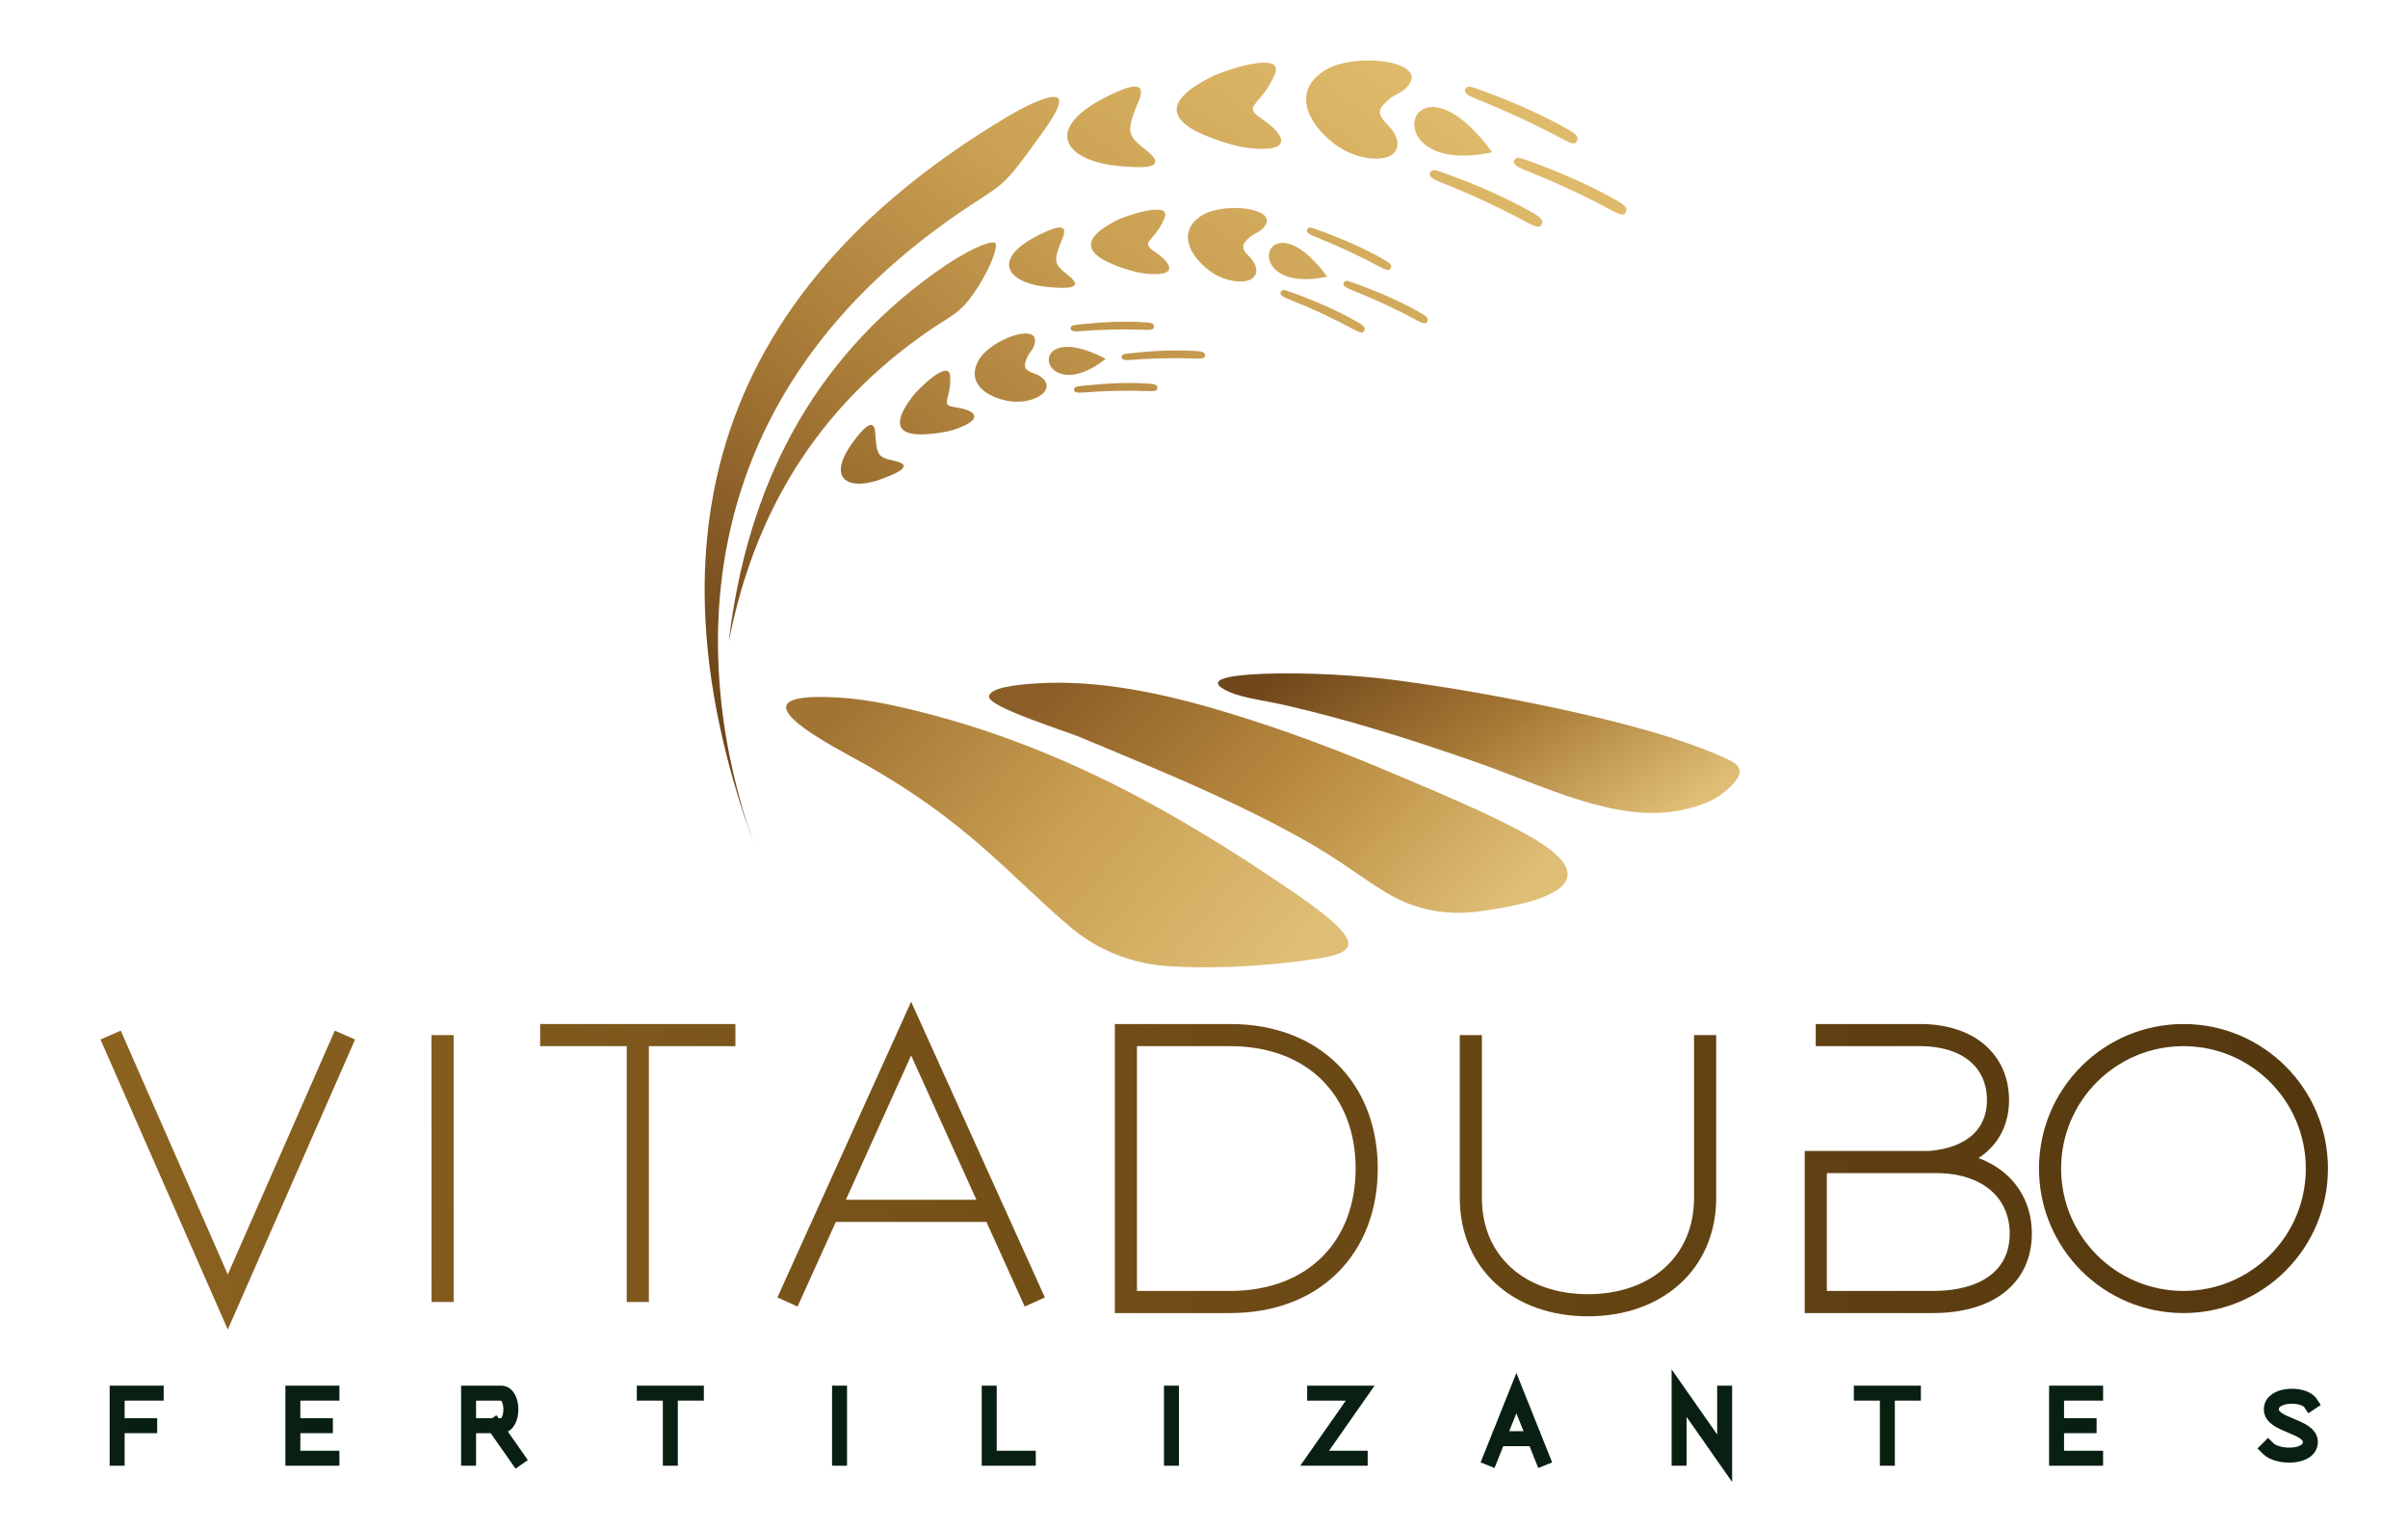
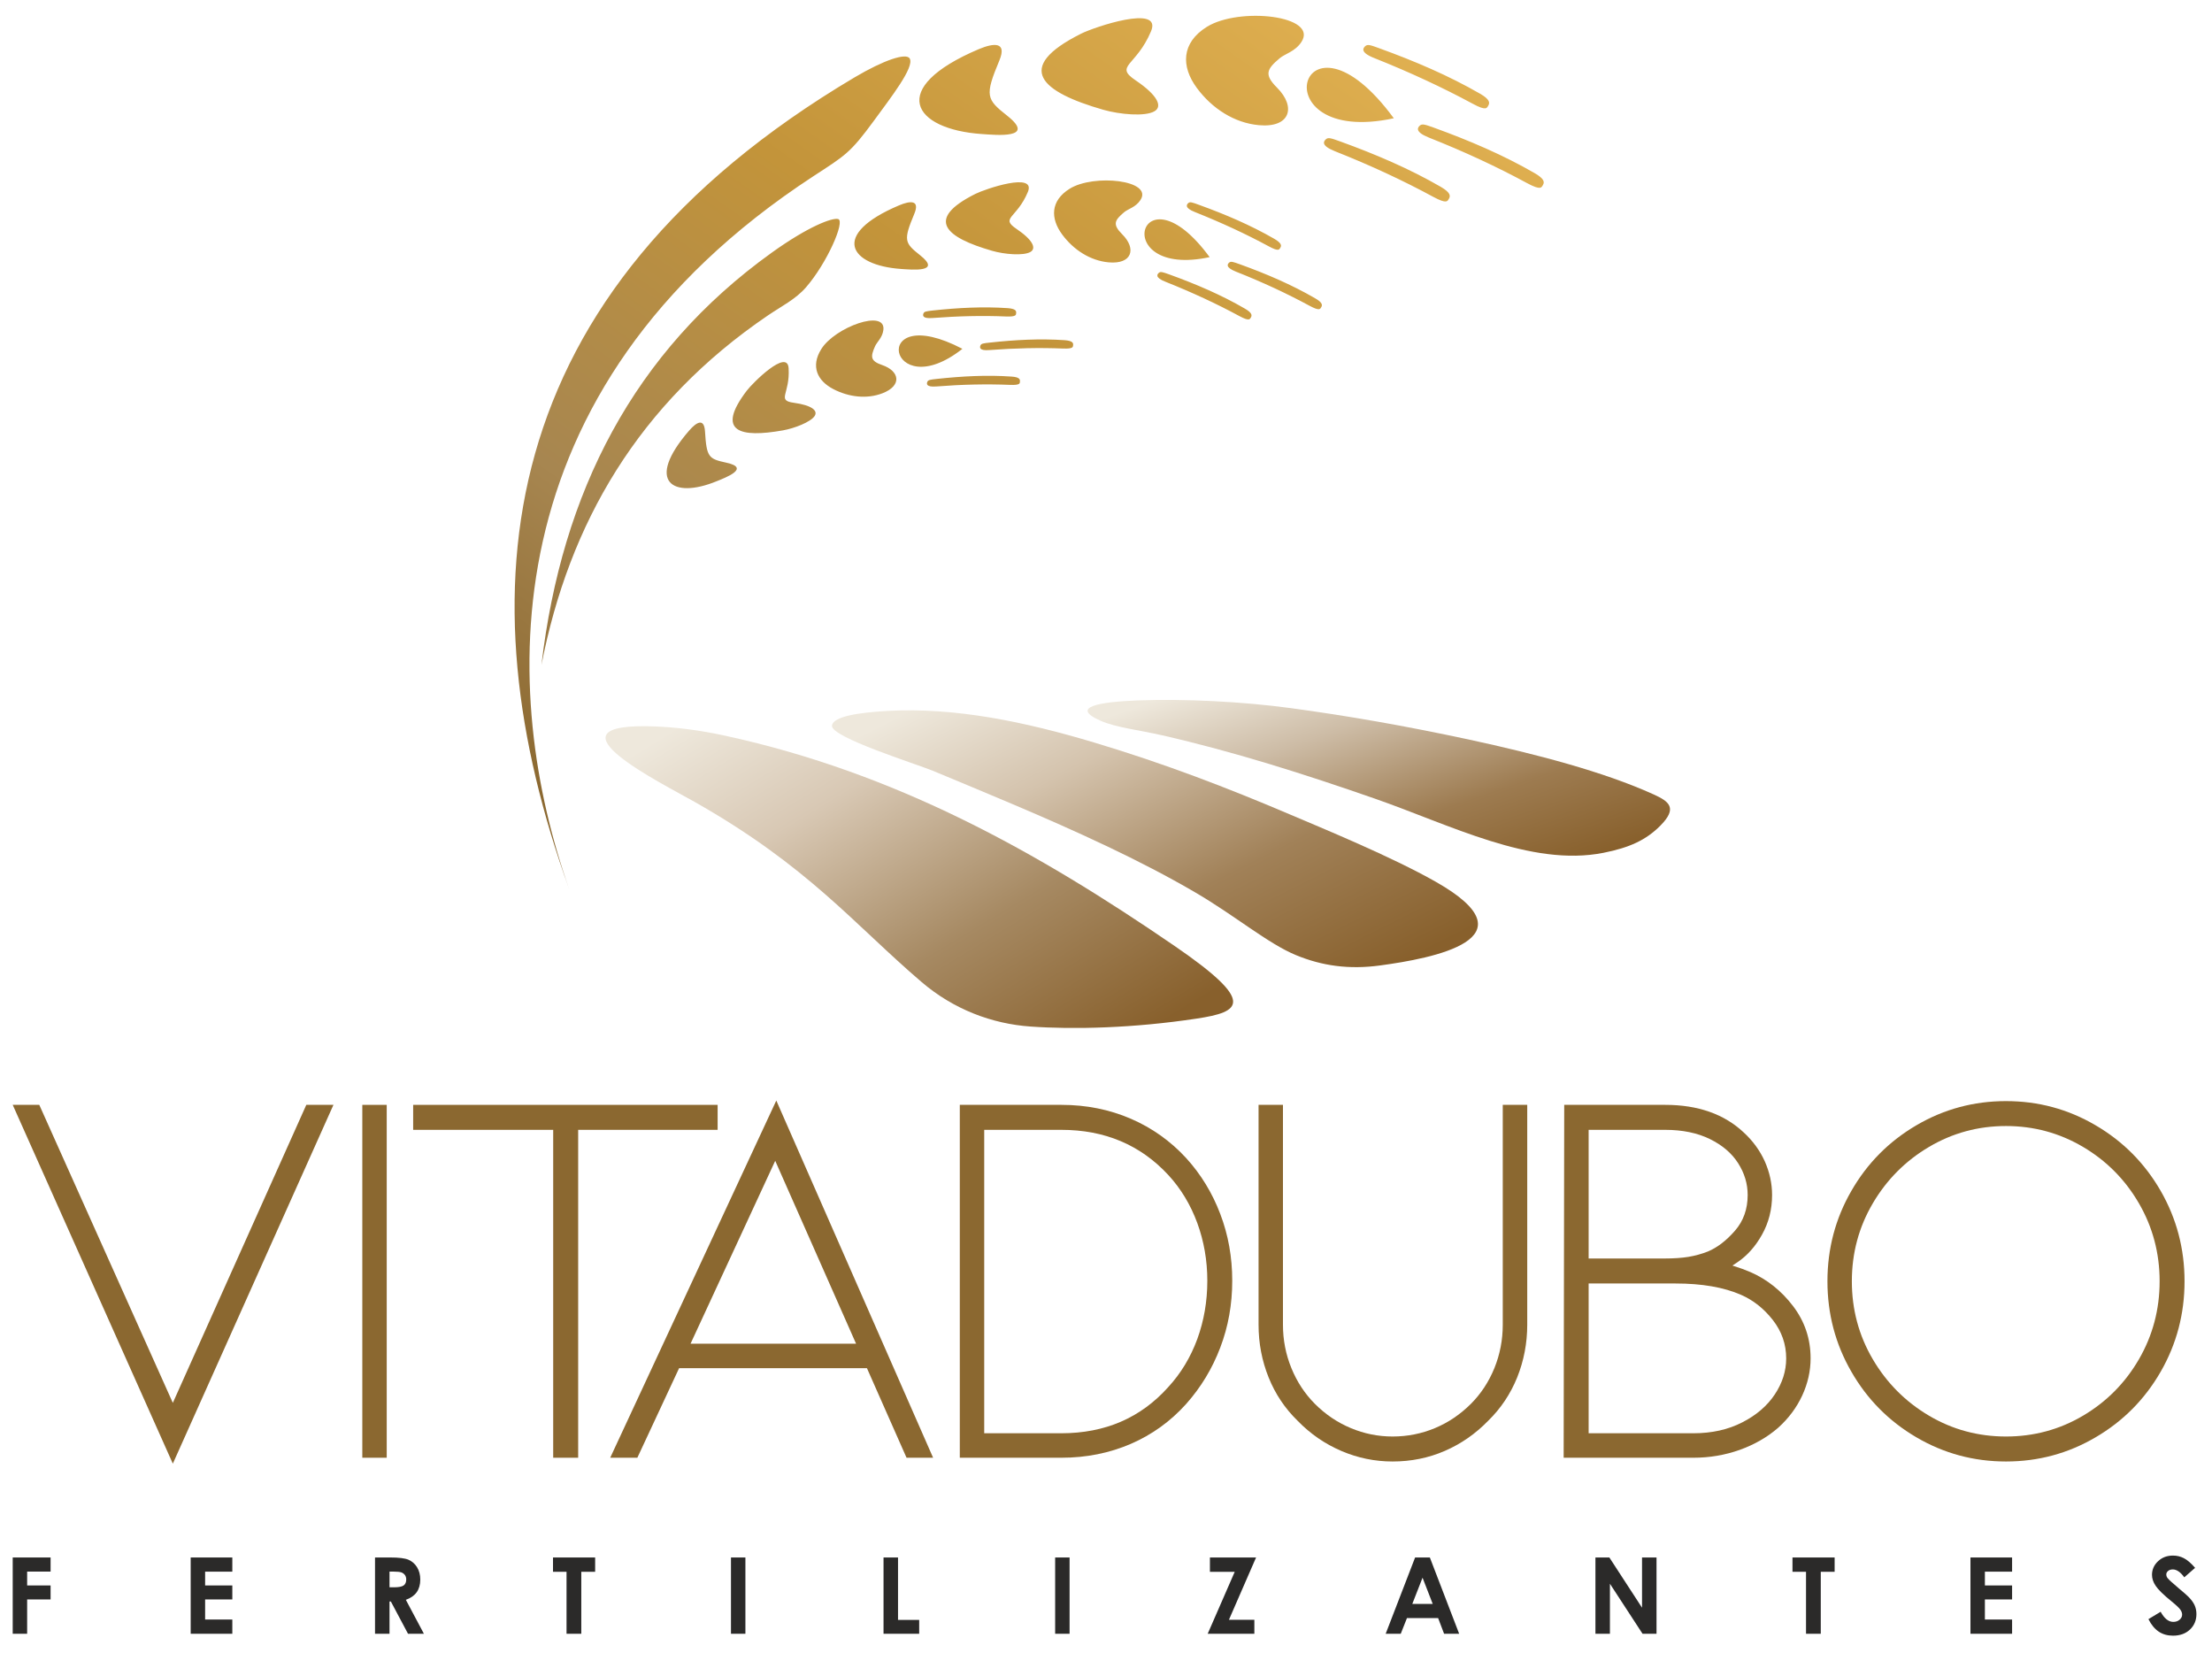
- <svg xmlns="http://www.w3.org/2000/svg" viewBox="110 215 370 235" width="100%" height="100%">
+ <svg xmlns="http://www.w3.org/2000/svg" viewBox="-2 -2 348 260" width="100%" height="100%">
  <defs>
-     <linearGradient id="wheatGradDark" x1="85%" y1="10%" x2="15%" y2="90%">
-       <stop offset="0%" stop-color="#dfba6b" />
-       <stop offset="35%" stop-color="#caa053" />
-       <stop offset="70%" stop-color="#a27433" />
-       <stop offset="100%" stop-color="#70471b" />
+     <linearGradient id="wheatGradDark" x1="85%" y1="5%" x2="10%" y2="95%">
+       <stop offset="0%" stop-color="#dfaf50" />
+       <stop offset="40%" stop-color="#c3943a" />
+       <stop offset="75%" stop-color="#a78650" />
+       <stop offset="100%" stop-color="#8b6830" />
    </linearGradient>
-     <linearGradient id="furrowGrad1Dark" x1="0%" y1="30%" x2="100%" y2="70%">
-       <stop offset="0%" stop-color="#a27433" />
-       <stop offset="50%" stop-color="#caa053" />
-       <stop offset="100%" stop-color="#dfbe75" />
+     <linearGradient id="furrowGrad1Dark" x1="0%" y1="15%" x2="95%" y2="90%">
+       <stop offset="0%" stop-color="#eee8dc" />
+       <stop offset="28%" stop-color="#d8c8b4" />
+       <stop offset="65%" stop-color="#a68962" />
+       <stop offset="100%" stop-color="#88602c" />
    </linearGradient>
-     <linearGradient id="furrowGrad2Dark" x1="0%" y1="30%" x2="100%" y2="70%">
-       <stop offset="0%" stop-color="#8c5e27" />
-       <stop offset="50%" stop-color="#b88a3f" />
-       <stop offset="100%" stop-color="#dfbe75" />
+     <linearGradient id="furrowGrad2Dark" x1="0%" y1="15%" x2="95%" y2="90%">
+       <stop offset="0%" stop-color="#eee8dc" />
+       <stop offset="28%" stop-color="#d4c3ad" />
+       <stop offset="65%" stop-color="#a18158" />
+       <stop offset="100%" stop-color="#88602c" />
    </linearGradient>
-     <linearGradient id="furrowGrad3Dark" x1="0%" y1="30%" x2="100%" y2="70%">
-       <stop offset="0%" stop-color="#70471b" />
-       <stop offset="50%" stop-color="#a87a36" />
-       <stop offset="100%" stop-color="#dfbe75" />
-     </linearGradient>
-     <linearGradient id="darkGoldTextGrad" gradientUnits="userSpaceOnUse" x1="127" y1="394" x2="466" y2="394">
-       <stop offset="0%" stop-color="#8b6220" />
-       <stop offset="50%" stop-color="#6e4b16" />
-       <stop offset="100%" stop-color="#53370e" />
+     <linearGradient id="furrowGrad3Dark" x1="0%" y1="15%" x2="95%" y2="90%">
+       <stop offset="0%" stop-color="#eee8dc" />
+       <stop offset="30%" stop-color="#cdbca6" />
+       <stop offset="68%" stop-color="#9d7b50" />
+       <stop offset="100%" stop-color="#88602c" />
    </linearGradient>
  </defs>
-   <path d="M 243.03 332.46 C 258.74 341.35, 265.00 349.33, 274.30 357.27 C 278.71 361.04, 283.99 363.02, 289.29 363.39 C 295.18 363.81, 303.41 363.62, 312.14 362.30 C 318.30 361.37, 320.38 360.03, 309.16 352.33 C 290.17 339.31, 270.87 328.52, 247.33 323.38 C 243.83 322.62, 240.28 322.12, 236.56 322.06 C 222.31 321.84, 238.38 329.83, 243.03 332.46" fill="url(#furrowGrad1Dark)" />
-   <path d="M 275.84 328.19 C 279.46 329.70, 283.17 331.23, 286.88 332.81 C 295.64 336.53, 304.38 340.50, 311.94 344.92 C 317.40 348.10, 321.96 351.97, 325.82 353.56 C 329.40 355.04, 333.13 355.57, 337.42 354.98 C 344.54 354.02, 358.93 351.33, 345.05 343.46 C 339.02 340.03, 329.36 336.06, 324.99 334.20 C 316.35 330.52, 307.63 327.17, 298.04 324.30 C 288.60 321.47, 278.95 319.44, 269.66 319.95 C 265.68 320.17, 262.05 320.71, 261.96 322.00 C 261.84 323.59, 273.56 327.25, 275.84 328.19" fill="url(#furrowGrad2Dark)" />
-   <path d="M 325.05 319.56 C 333.03 320.64, 340.84 322.01, 349.57 323.88 C 358.91 325.90, 368.17 328.32, 375.04 331.44 C 377.21 332.42, 378.39 333.32, 375.95 335.77 C 374.00 337.72, 371.74 338.77, 368.15 339.48 C 358.17 341.46, 347.01 335.61, 336.61 332.00 C 327.01 328.66, 317.36 325.58, 307.37 323.30 C 304.38 322.62, 301.05 322.23, 298.98 321.33 C 294.58 319.41, 298.83 318.71, 304.00 318.51 C 310.55 318.26, 318.54 318.68, 325.05 319.56" fill="url(#furrowGrad3Dark)" />
-   <path d="M 259.39 246.37 C 214.27 275.86, 216.44 318.03, 225.79 344.48 C 211.09 303.79, 214.88 262.52, 265.07 232.76 C 269.11 230.37, 272.19 229.34, 272.66 230.17 C 273.34 231.35, 270.04 235.56, 267.78 238.66 C 264.44 243.23, 263.77 243.51, 259.39 246.37 Z M 276.32 275.30 C 279.86 275.02, 283.24 274.95, 286.45 275.08 C 287.91 275.14, 287.81 274.85, 287.83 274.60 C 287.86 274.30, 287.73 274.01, 286.67 273.94 C 283.29 273.70, 279.85 273.89, 276.39 274.26 C 275.46 274.36, 275.19 274.40, 275.08 274.67 C 274.99 274.91, 274.87 275.41, 276.32 275.30 Z M 283.63 270.29 C 287.17 270.02, 290.55 269.95, 293.76 270.08 C 295.22 270.14, 295.12 269.84, 295.15 269.59 C 295.18 269.29, 295.04 269.01, 293.98 268.93 C 290.60 268.70, 287.17 268.88, 283.71 269.26 C 282.77 269.36, 282.50 269.39, 282.39 269.67 C 282.30 269.90, 282.18 270.41, 283.63 270.29 Z M 275.79 265.88 C 279.33 265.61, 282.71 265.53, 285.93 265.67 C 287.38 265.72, 287.28 265.43, 287.31 265.18 C 287.34 264.88, 287.20 264.60, 286.14 264.52 C 282.76 264.29, 279.33 264.47, 275.87 264.84 C 274.93 264.95, 274.66 264.98, 274.55 265.25 C 274.46 265.49, 274.34 265.99, 275.79 265.88 Z M 279.91 270.12 C 266.87 263.31, 269.67 278.19, 279.91 270.12 Z M 260.49 270.15 C 258.99 272.54, 259.95 274.53, 262.16 275.67 C 264.29 276.77, 266.76 277.06, 268.90 276.24 C 271.63 275.19, 271.29 273.18, 268.86 272.35 C 267.21 271.79, 267.26 271.19, 267.88 269.78 C 268.14 269.18, 268.90 268.59, 269.03 267.54 C 269.42 264.58, 262.37 267.13, 260.49 270.15 Z M 250.23 275.88 C 245.90 281.57, 249.34 282.39, 255.22 281.34 C 256.79 281.06, 259.00 280.21, 259.57 279.37 C 260.06 278.62, 259.17 277.89, 256.74 277.55 C 254.27 277.21, 256.21 276.37, 255.99 272.79 C 255.82 270.04, 251.05 274.80, 250.23 275.88 Z M 242.30 281.37 C 236.17 288.44, 240.05 290.81, 246.04 288.36 C 247.30 287.85, 250.81 286.53, 247.42 285.79 C 244.98 285.26, 244.70 285.06, 244.48 281.48 C 244.36 279.59, 243.31 280.21, 242.30 281.37 Z M 307.86 260.89 C 311.50 262.34, 314.89 263.91, 318.01 265.60 C 319.43 266.37, 319.47 266.03, 319.62 265.80 C 319.79 265.51, 319.79 265.16, 318.78 264.58 C 315.55 262.70, 312.05 261.21, 308.44 259.90 C 307.46 259.55, 307.18 259.45, 306.94 259.67 C 306.73 259.86, 306.36 260.30, 307.86 260.89 Z M 317.54 259.49 C 321.19 260.93, 324.58 262.51, 327.70 264.20 C 329.11 264.96, 329.16 264.62, 329.30 264.39 C 329.48 264.10, 329.48 263.75, 328.47 263.17 C 325.23 261.29, 321.74 259.80, 318.12 258.49 C 317.14 258.14, 316.86 258.04, 316.62 258.26 C 316.41 258.45, 316.05 258.89, 317.54 259.49 Z M 311.92 251.30 C 315.56 252.75, 318.95 254.32, 322.07 256.01 C 323.48 256.78, 323.53 256.44, 323.67 256.20 C 323.85 255.92, 323.85 255.57, 322.84 254.98 C 319.60 253.11, 316.11 251.62, 312.49 250.31 C 311.52 249.95, 311.23 249.85, 310.99 250.07 C 310.79 250.26, 310.42 250.71, 311.92 251.30 Z M 313.94 257.50 C 304.31 244.41, 299.86 260.53, 313.94 257.50 Z M 294.67 248.09 C 292.02 249.74, 292.01 252.17, 293.64 254.38 C 295.21 256.51, 297.52 257.99, 300.04 258.22 C 303.26 258.51, 303.91 256.35, 301.90 254.35 C 300.53 252.98, 300.87 252.42, 302.17 251.32 C 302.73 250.85, 303.76 250.64, 304.41 249.65 C 306.23 246.91, 298.00 246.01, 294.67 248.09 Z M 281.71 248.79 C 274.65 252.32, 277.66 254.81, 284.00 256.63 C 285.69 257.12, 288.30 257.34, 289.27 256.79 C 290.13 256.29, 289.60 255.13, 287.35 253.61 C 285.07 252.07, 287.40 252.18, 288.92 248.53 C 290.09 245.72, 283.05 248.12, 281.71 248.79 Z M 271.18 250.38 C 261.67 254.41, 264.36 258.64, 271.49 259.13 C 272.99 259.23, 277.11 259.63, 274.10 257.25 C 271.94 255.54, 271.76 255.20, 273.29 251.54 C 274.09 249.61, 272.74 249.72, 271.18 250.38 Z M 331.17 242.92 C 336.04 244.85, 340.56 246.95, 344.73 249.21 C 346.62 250.23, 346.68 249.78, 346.87 249.47 C 347.11 249.08, 347.11 248.62, 345.76 247.83 C 341.44 245.33, 336.77 243.34, 331.94 241.59 C 330.63 241.12, 330.26 240.99, 329.94 241.28 C 329.66 241.54, 329.17 242.12, 331.17 242.92 Z M 344.10 241.04 C 348.97 242.97, 353.49 245.07, 357.66 247.33 C 359.55 248.35, 359.62 247.90, 359.81 247.58 C 360.04 247.20, 360.05 246.74, 358.69 245.95 C 354.37 243.45, 349.70 241.46, 344.88 239.71 C 343.57 239.24, 343.19 239.11, 342.87 239.40 C 342.59 239.65, 342.11 240.24, 344.10 241.04 Z M 336.59 230.10 C 341.46 232.04, 345.98 234.14, 350.15 236.39 C 352.04 237.42, 352.10 236.96, 352.29 236.65 C 352.52 236.27, 352.53 235.80, 351.18 235.02 C 346.85 232.52, 342.18 230.53, 337.36 228.78 C 336.05 228.30, 335.68 228.17, 335.35 228.47 C 335.08 228.72, 334.59 229.31, 336.59 230.10 Z M 339.29 238.39 C 326.43 220.90, 320.48 242.43, 339.29 238.39 Z M 313.55 225.81 C 310.02 228.02, 310.00 231.27, 312.18 234.22 C 314.28 237.06, 317.36 239.04, 320.73 239.34 C 325.02 239.73, 325.89 236.85, 323.21 234.17 C 321.38 232.35, 321.84 231.60, 323.58 230.13 C 324.31 229.51, 325.69 229.22, 326.56 227.91 C 328.99 224.24, 318.00 223.04, 313.55 225.81 Z M 296.24 226.75 C 286.82 231.47, 290.83 234.79, 299.30 237.22 C 301.57 237.87, 305.05 238.18, 306.34 237.43 C 307.49 236.77, 306.78 235.22, 303.78 233.19 C 300.73 231.14, 303.84 231.28, 305.88 226.40 C 307.44 222.65, 298.03 225.85, 296.24 226.75 Z M 282.18 228.87 C 269.48 234.25, 273.07 239.91, 282.59 240.56 C 284.60 240.70, 290.10 241.23, 286.09 238.05 C 283.20 235.77, 282.96 235.31, 285.00 230.43 C 286.07 227.85, 284.26 228.00, 282.18 228.87 Z M 253.16 265.51 C 235.31 277.64, 225.77 294.13, 221.97 313.62 C 224.76 289.82, 234.69 270.51, 253.66 256.89 C 258.70 253.27, 262.00 252.04, 262.81 252.26 C 263.81 252.53, 261.28 258.33, 258.37 261.67 C 256.95 263.30, 254.99 264.27, 253.16 265.51" fill="url(#wheatGradDark)" />
-   <g fill="none" stroke="url(#darkGoldTextGrad)" stroke-width="3.4" stroke-linecap="butt" stroke-linejoin="miter" stroke-miterlimit="10">
-     <path d="M 127 374 L 145 415 L 163 374" />
-     <path d="M 178 374 L 178.01 415" />
-     <path d="M 193 374 L 223 374 M 208 374 L 208 415" />
-     <path d="M 231 415 L 250 373 L 269 415 M 237.5 401 L 262.5 401" />
-     <path d="M 283 374 L 299 374 C 312 374 320 382.5 320 394.5 C 320 406.5 312 415 299 415 L 283 415 Z" />
-     <path d="M 336 374 L 336 399 C 336 409 343.5 415.5 354 415.5 C 364.5 415.5 372 409 372 399 L 372 374" />
-     <path d="M 389 374 L 405 374 C 412.5 374 417 378 417 384 C 417 389.5 413 393 406.5 393.5 M 389 393.5 L 407.5 393.5 C 415.5 393.5 420.5 398 420.5 404.5 C 420.5 411 415.5 415 407 415 L 389 415 Z" />
-     <circle cx="445.5" cy="394.5" r="20.5" />
+   <g transform="translate(79, 0.5) scale(1.143) translate(-218.31, -224.30)">
+     <path d="M 243.03 332.46 C 258.74 341.35, 265.00 349.33, 274.30 357.27 C 278.71 361.04, 283.99 363.02, 289.29 363.39 C 295.18 363.81, 303.41 363.62, 312.14 362.30 C 318.30 361.37, 320.38 360.03, 309.16 352.33 C 290.17 339.31, 270.87 328.52, 247.33 323.38 C 243.83 322.62, 240.28 322.12, 236.56 322.06 C 222.31 321.84, 238.38 329.83, 243.03 332.46" fill="url(#furrowGrad1Dark)" />
+     <path d="M 275.84 328.19 C 279.46 329.70, 283.17 331.23, 286.88 332.81 C 295.64 336.53, 304.38 340.50, 311.94 344.92 C 317.40 348.10, 321.96 351.97, 325.82 353.56 C 329.40 355.04, 333.13 355.57, 337.42 354.98 C 344.54 354.02, 358.93 351.33, 345.05 343.46 C 339.02 340.03, 329.36 336.06, 324.99 334.20 C 316.35 330.52, 307.63 327.17, 298.04 324.30 C 288.60 321.47, 278.95 319.44, 269.66 319.95 C 265.68 320.17, 262.05 320.71, 261.96 322.00 C 261.84 323.59, 273.56 327.25, 275.84 328.19" fill="url(#furrowGrad2Dark)" />
+     <path d="M 325.05 319.56 C 333.03 320.64, 340.84 322.01, 349.57 323.88 C 358.91 325.90, 368.17 328.32, 375.04 331.44 C 377.21 332.42, 378.39 333.32, 375.95 335.77 C 374.00 337.72, 371.74 338.77, 368.15 339.48 C 358.17 341.46, 347.01 335.61, 336.61 332.00 C 327.01 328.66, 317.36 325.58, 307.37 323.30 C 304.38 322.62, 301.05 322.23, 298.98 321.33 C 294.58 319.41, 298.83 318.71, 304.00 318.51 C 310.55 318.26, 318.54 318.68, 325.05 319.56" fill="url(#furrowGrad3Dark)" />
+     <path d="M 259.39 246.37 C 214.27 275.86, 216.44 318.03, 225.79 344.48 C 211.09 303.79, 214.88 262.52, 265.07 232.76 C 269.11 230.37, 272.19 229.34, 272.66 230.17 C 273.34 231.35, 270.04 235.56, 267.78 238.66 C 264.44 243.23, 263.77 243.51, 259.39 246.37 Z M 276.32 275.30 C 279.86 275.02, 283.24 274.95, 286.45 275.08 C 287.91 275.14, 287.81 274.85, 287.83 274.60 C 287.86 274.30, 287.73 274.01, 286.67 273.94 C 283.29 273.70, 279.85 273.89, 276.39 274.26 C 275.46 274.36, 275.19 274.40, 275.08 274.67 C 274.99 274.91, 274.87 275.41, 276.32 275.30 Z M 283.63 270.29 C 287.17 270.02, 290.55 269.95, 293.76 270.08 C 295.22 270.14, 295.12 269.84, 295.15 269.59 C 295.18 269.29, 295.04 269.01, 293.98 268.93 C 290.60 268.70, 287.17 268.88, 283.71 269.26 C 282.77 269.36, 282.50 269.39, 282.39 269.67 C 282.30 269.90, 282.18 270.41, 283.63 270.29 Z M 275.79 265.88 C 279.33 265.61, 282.71 265.53, 285.93 265.67 C 287.38 265.72, 287.28 265.43, 287.31 265.18 C 287.34 264.88, 287.20 264.60, 286.14 264.52 C 282.76 264.29, 279.33 264.47, 275.87 264.84 C 274.93 264.95, 274.66 264.98, 274.55 265.25 C 274.46 265.49, 274.34 265.99, 275.79 265.88 Z M 279.91 270.12 C 266.87 263.31, 269.67 278.19, 279.91 270.12 Z M 260.49 270.15 C 258.99 272.54, 259.95 274.53, 262.16 275.67 C 264.29 276.77, 266.76 277.06, 268.90 276.24 C 271.63 275.19, 271.29 273.18, 268.86 272.35 C 267.21 271.79, 267.26 271.19, 267.88 269.78 C 268.14 269.18, 268.90 268.59, 269.03 267.54 C 269.42 264.58, 262.37 267.13, 260.49 270.15 Z M 250.23 275.88 C 245.90 281.57, 249.34 282.39, 255.22 281.34 C 256.79 281.06, 259.00 280.21, 259.57 279.37 C 260.06 278.62, 259.17 277.89, 256.74 277.55 C 254.27 277.21, 256.21 276.37, 255.99 272.79 C 255.82 270.04, 251.05 274.80, 250.23 275.88 Z M 242.30 281.37 C 236.17 288.44, 240.05 290.81, 246.04 288.36 C 247.30 287.85, 250.81 286.53, 247.42 285.79 C 244.98 285.26, 244.70 285.06, 244.48 281.48 C 244.36 279.59, 243.31 280.21, 242.30 281.37 Z M 307.86 260.89 C 311.50 262.34, 314.89 263.91, 318.01 265.60 C 319.43 266.37, 319.47 266.03, 319.62 265.80 C 319.79 265.51, 319.79 265.16, 318.78 264.58 C 315.55 262.70, 312.05 261.21, 308.44 259.90 C 307.46 259.55, 307.18 259.45, 306.94 259.67 C 306.73 259.86, 306.36 260.30, 307.86 260.89 Z M 317.54 259.49 C 321.19 260.93, 324.58 262.51, 327.70 264.20 C 329.11 264.96, 329.16 264.62, 329.30 264.39 C 329.48 264.10, 329.48 263.75, 328.47 263.17 C 325.23 261.29, 321.74 259.80, 318.12 258.49 C 317.14 258.14, 316.86 258.04, 316.62 258.26 C 316.41 258.45, 316.05 258.89, 317.54 259.49 Z M 311.92 251.30 C 315.56 252.75, 318.95 254.32, 322.07 256.01 C 323.48 256.78, 323.53 256.44, 323.67 256.20 C 323.85 255.92, 323.85 255.57, 322.84 254.98 C 319.60 253.11, 316.11 251.62, 312.49 250.31 C 311.52 249.95, 311.23 249.85, 310.99 250.07 C 310.79 250.26, 310.42 250.71, 311.92 251.30 Z M 313.94 257.50 C 304.31 244.41, 299.86 260.53, 313.94 257.50 Z M 294.67 248.09 C 292.02 249.74, 292.01 252.17, 293.64 254.38 C 295.21 256.51, 297.52 257.99, 300.04 258.22 C 303.26 258.51, 303.91 256.35, 301.90 254.35 C 300.53 252.98, 300.87 252.42, 302.17 251.32 C 302.73 250.85, 303.76 250.64, 304.41 249.65 C 306.23 246.91, 298.00 246.01, 294.67 248.09 Z M 281.71 248.79 C 274.65 252.32, 277.66 254.81, 284.00 256.63 C 285.69 257.12, 288.30 257.34, 289.27 256.79 C 290.13 256.29, 289.60 255.13, 287.35 253.61 C 285.07 252.07, 287.40 252.18, 288.92 248.53 C 290.09 245.72, 283.05 248.12, 281.71 248.79 Z M 271.18 250.38 C 261.67 254.41, 264.36 258.64, 271.49 259.13 C 272.99 259.23, 277.11 259.63, 274.10 257.25 C 271.94 255.54, 271.76 255.20, 273.29 251.54 C 274.09 249.61, 272.74 249.72, 271.18 250.38 Z M 331.17 242.92 C 336.04 244.85, 340.56 246.95, 344.73 249.21 C 346.62 250.23, 346.68 249.78, 346.87 249.47 C 347.11 249.08, 347.11 248.62, 345.76 247.83 C 341.44 245.33, 336.77 243.34, 331.94 241.59 C 330.63 241.12, 330.26 240.99, 329.94 241.28 C 329.66 241.54, 329.17 242.12, 331.17 242.92 Z M 344.10 241.04 C 348.97 242.97, 353.49 245.07, 357.66 247.33 C 359.55 248.35, 359.62 247.90, 359.81 247.58 C 360.04 247.20, 360.05 246.74, 358.69 245.95 C 354.37 243.45, 349.70 241.46, 344.88 239.71 C 343.57 239.24, 343.19 239.11, 342.87 239.40 C 342.59 239.65, 342.11 240.24, 344.10 241.04 Z M 336.59 230.10 C 341.46 232.04, 345.98 234.14, 350.15 236.39 C 352.04 237.42, 352.10 236.96, 352.29 236.65 C 352.52 236.27, 352.53 235.80, 351.18 235.02 C 346.85 232.52, 342.18 230.53, 337.36 228.78 C 336.05 228.30, 335.68 228.17, 335.35 228.47 C 335.08 228.72, 334.59 229.31, 336.59 230.10 Z M 339.29 238.39 C 326.43 220.90, 320.48 242.43, 339.29 238.39 Z M 313.55 225.81 C 310.02 228.02, 310.00 231.27, 312.18 234.22 C 314.28 237.06, 317.36 239.04, 320.73 239.34 C 325.02 239.73, 325.89 236.85, 323.21 234.17 C 321.38 232.35, 321.84 231.60, 323.58 230.13 C 324.31 229.51, 325.69 229.22, 326.56 227.91 C 328.99 224.24, 318.00 223.04, 313.55 225.81 Z M 296.24 226.75 C 286.82 231.47, 290.83 234.79, 299.30 237.22 C 301.57 237.87, 305.05 238.18, 306.34 237.43 C 307.49 236.77, 306.78 235.22, 303.78 233.19 C 300.73 231.14, 303.84 231.28, 305.88 226.40 C 307.44 222.65, 298.03 225.85, 296.24 226.75 Z M 282.18 228.87 C 269.48 234.25, 273.07 239.91, 282.59 240.56 C 284.60 240.70, 290.10 241.23, 286.09 238.05 C 283.20 235.77, 282.96 235.31, 285.00 230.43 C 286.07 227.85, 284.26 228.00, 282.18 228.87 Z M 253.16 265.51 C 235.31 277.64, 225.77 294.13, 221.97 313.62 C 224.76 289.82, 234.69 270.51, 253.66 256.89 C 258.70 253.27, 262.00 252.04, 262.81 252.26 C 263.81 252.53, 261.28 258.33, 258.37 261.67 C 256.95 263.30, 254.99 264.27, 253.16 265.51" fill="url(#wheatGradDark)" />
  </g>
-   <g fill="none" stroke="#081f12" stroke-width="2.3" stroke-linecap="square" stroke-linejoin="miter">
-     <path d="M 134 429 L 128 429 L 128 439 M 128 434 L 133 434" />
-     <path d="M 161 429 L 155 429 L 155 439 L 161 439 M 155 434 L 160 434" />
-     <path d="M 182 439 L 182 429 L 187 429 C 189 429 189 434 187 434 L 182 434 M 186 434 L 189.5 439" />
-     <path d="M 209 429 L 217 429 M 213 429 L 213 439" />
-     <path d="M 239 429 L 239 439" />
-     <path d="M 262 429 L 262 439 L 268 439" />
-     <path d="M 290 429 L 290 439" />
-     <path d="M 312 429 L 319 429 L 312 439 L 319 439" />
-     <path d="M 339 439 L 343 429 L 347 439 M 340.5 436 L 345.5 436" />
-     <path d="M 368 439 L 368 429 L 375 439 L 375 429" />
-     <path d="M 396 429 L 404 429 M 400 429 L 400 439" />
-     <path d="M 432 429 L 426 429 L 426 439 L 432 439 M 426 434 L 431 434" />
-     <path d="M 465 430.5 C 464 429 459 429 459 431.5 C 459 434 465 434 465 436.5 C 465 439 460 439 458.5 437.5" />
+   <g fill="#8b6830" fill-rule="evenodd">
+     <path d="M 25.19 218.68 L 46.19 171.80 L 50.46 171.80 L 25.19 228.24 L 0.00 171.80 L 4.18 171.80 Z" />
+     <path d="M 58.84 227.31 L 58.84 171.80 L 55.00 171.80 L 55.00 227.31 Z" />
+     <path d="M 110.90 171.80 L 110.90 175.73 L 88.96 175.73 L 88.96 227.31 L 85.03 227.31 L 85.03 175.73 L 63.00 175.73 L 63.00 171.80 Z" />
+     <path d="M 104.84 213.22 L 98.27 227.31 L 94.00 227.31 L 120.13 171.12 L 144.80 227.31 L 140.62 227.31 L 134.39 213.22 Z M 119.96 180.60 L 106.64 209.37 L 132.68 209.37 Z" />
+     <path d="M 164.97 227.31 C 168.89 227.31, 172.54 226.58, 175.90 225.13 C 179.25 223.68, 182.16 221.58, 184.61 218.85 C 186.94 216.23, 188.73 213.27, 189.98 209.97 C 191.24 206.67, 191.86 203.17, 191.86 199.47 C 191.86 195.77, 191.24 192.27, 189.98 188.97 C 188.73 185.67, 186.94 182.73, 184.61 180.17 C 182.16 177.50, 179.25 175.43, 175.90 173.98 C 172.54 172.53, 168.89 171.80, 164.97 171.80 L 149.00 171.80 L 149.00 227.31 Z M 152.84 175.73 L 164.97 175.73 C 171.80 175.73, 177.40 178.09, 181.79 182.82 C 183.78 184.98, 185.30 187.50, 186.36 190.38 C 187.41 193.25, 187.94 196.28, 187.94 199.47 C 187.94 202.71, 187.41 205.77, 186.36 208.65 C 185.30 211.52, 183.78 214.04, 181.79 216.20 C 177.46 221.04, 171.85 223.46, 164.97 223.46 L 152.84 223.46 Z" />
+     <path d="M 217.09 227.90 C 219.99 227.90, 222.73 227.35, 225.29 226.24 C 227.85 225.13, 230.13 223.55, 232.12 221.50 C 234.11 219.56, 235.63 217.29, 236.69 214.67 C 237.74 212.05, 238.27 209.29, 238.27 206.39 L 238.27 171.80 L 234.42 171.80 L 234.42 206.39 C 234.42 208.78, 233.98 211.05, 233.10 213.22 C 232.22 215.38, 230.98 217.26, 229.39 218.85 C 227.73 220.50, 225.86 221.77, 223.75 222.65 C 221.64 223.53, 219.42 223.97, 217.09 223.97 C 214.81 223.97, 212.62 223.53, 210.52 222.65 C 208.41 221.77, 206.53 220.50, 204.88 218.85 C 203.29 217.26, 202.05 215.38, 201.17 213.22 C 200.28 211.05, 199.84 208.78, 199.84 206.39 L 199.84 171.80 L 196.00 171.80 L 196.00 206.39 C 196.00 209.29, 196.53 212.05, 197.58 214.67 C 198.63 217.29, 200.16 219.56, 202.15 221.50 C 204.14 223.55, 206.43 225.13, 209.02 226.24 C 211.61 227.35, 214.30 227.90, 217.09 227.90 Z" />
+     <path d="M 273.37 198.10 C 275.99 199.24, 278.23 201.02, 280.08 203.44 C 281.93 205.86, 282.85 208.61, 282.85 211.68 C 282.85 213.67, 282.41 215.62, 281.53 217.53 C 280.64 219.44, 279.38 221.13, 277.73 222.61 C 276.02 224.09, 274.01 225.24, 271.71 226.07 C 269.40 226.89, 266.97 227.31, 264.41 227.31 L 244.00 227.31 L 244.09 171.80 L 259.97 171.80 C 265.15 171.80, 269.27 173.26, 272.35 176.16 C 273.77 177.47, 274.87 178.98, 275.64 180.68 C 276.40 182.39, 276.79 184.16, 276.79 185.98 C 276.79 188.26, 276.26 190.33, 275.21 192.21 C 274.16 194.09, 272.86 195.54, 271.32 196.57 L 270.55 197.08 C 271.64 197.42, 272.58 197.76, 273.37 198.10 Z M 247.93 195.97 L 259.80 195.97 C 261.33 195.97, 262.61 195.88, 263.64 195.71 C 264.66 195.54, 265.69 195.26, 266.71 194.86 C 268.19 194.23, 269.60 193.15, 270.94 191.61 C 272.28 190.08, 272.95 188.20, 272.95 185.98 C 272.95 184.21, 272.45 182.55, 271.45 180.98 C 270.46 179.42, 268.98 178.15, 267.01 177.18 C 265.05 176.22, 262.70 175.73, 259.97 175.73 L 247.93 175.73 Z M 264.41 223.46 C 267.31 223.46, 269.87 222.89, 272.09 221.75 C 274.31 220.62, 276.02 219.15, 277.21 217.36 C 278.41 215.56, 279.01 213.67, 279.01 211.68 C 279.01 209.46, 278.31 207.45, 276.92 205.66 C 275.52 203.87, 273.86 202.54, 271.92 201.69 C 269.19 200.49, 265.74 199.90, 261.59 199.90 L 247.93 199.90 L 247.93 223.46 Z" />
+     <path d="M 313.59 227.90 C 318.66 227.90, 323.35 226.64, 327.68 224.10 C 332.01 221.57, 335.42 218.13, 337.93 213.77 C 340.43 209.42, 341.68 204.68, 341.68 199.55 C 341.68 194.43, 340.43 189.69, 337.93 185.34 C 335.42 180.98, 332.01 177.54, 327.68 175.01 C 323.35 172.47, 318.66 171.21, 313.59 171.21 C 308.53 171.21, 303.83 172.47, 299.50 175.01 C 295.18 177.54, 291.76 180.98, 289.26 185.34 C 286.75 189.69, 285.50 194.43, 285.50 199.55 C 285.50 204.68, 286.75 209.42, 289.26 213.77 C 291.76 218.13, 295.18 221.57, 299.50 224.10 C 303.83 226.64, 308.53 227.90, 313.59 227.90 Z M 313.59 175.13 C 317.97 175.13, 322.02 176.23, 325.72 178.42 C 329.42 180.61, 332.35 183.57, 334.51 187.30 C 336.67 191.03, 337.76 195.11, 337.76 199.55 C 337.76 203.99, 336.67 208.08, 334.51 211.81 C 332.35 215.54, 329.42 218.50, 325.72 220.69 C 322.02 222.88, 317.97 223.97, 313.59 223.97 C 309.21 223.97, 305.17 222.88, 301.47 220.69 C 297.77 218.50, 294.82 215.54, 292.63 211.81 C 290.44 208.08, 289.34 203.99, 289.34 199.55 C 289.34 195.11, 290.44 191.03, 292.63 187.30 C 294.82 183.57, 297.77 180.61, 301.47 178.42 C 305.17 176.23, 309.21 175.13, 313.59 175.13 Z" />
+   </g>
+   <g fill="#2b2a29" fill-rule="evenodd">
+     <path d="M 0.00 243.00 L 5.96 243.00 L 5.96 245.22 L 2.27 245.22 L 2.27 247.40 L 5.96 247.40 L 5.96 249.60 L 2.27 249.60 L 2.27 255.00 L 0.00 255.00 Z" />
+     <path d="M 28.00 243.00 L 34.55 243.00 L 34.55 245.23 L 30.27 245.23 L 30.27 247.40 L 34.55 247.40 L 34.55 249.60 L 30.27 249.60 L 30.27 252.76 L 34.55 252.76 L 34.55 255.00 L 28.00 255.00 Z" />
+     <path d="M 57.00 243.00 L 59.42 243.00 C 60.75 243.00, 61.69 243.12, 62.25 243.35 C 62.81 243.59, 63.27 243.98, 63.61 244.53 C 63.95 245.08, 64.12 245.73, 64.12 246.48 C 64.12 247.27, 63.93 247.93, 63.56 248.46 C 63.18 248.99, 62.61 249.39, 61.85 249.66 L 64.69 255.00 L 62.19 255.00 L 59.49 249.92 L 59.28 249.92 L 59.28 255.00 L 57.00 255.00 Z M 59.28 247.69 L 60.00 247.69 C 60.73 247.69, 61.23 247.59, 61.50 247.40 C 61.77 247.21, 61.91 246.89, 61.91 246.45 C 61.91 246.19, 61.84 245.96, 61.71 245.77 C 61.57 245.58, 61.39 245.44, 61.16 245.35 C 60.94 245.27, 60.52 245.22, 59.91 245.22 L 59.28 245.22 Z" />
+     <path d="M 85.00 243.00 L 91.63 243.00 L 91.63 245.25 L 89.45 245.25 L 89.45 255.00 L 87.13 255.00 L 87.13 245.25 L 85.00 245.25 Z" />
+     <path d="M 113.00 243.00 L 115.27 243.00 L 115.27 255.00 L 113.00 255.00 Z" />
+     <path d="M 137.00 243.00 L 139.28 243.00 L 139.28 252.82 L 142.61 252.82 L 142.61 255.00 L 137.00 255.00 Z" />
+     <path d="M 164.00 243.00 L 166.27 243.00 L 166.27 255.00 L 164.00 255.00 Z" />
+     <path d="M 188.35 243.00 L 195.61 243.00 L 191.34 252.80 L 195.34 252.80 L 195.34 255.00 L 188.00 255.00 L 192.25 245.26 L 188.35 245.26 Z" />
+     <path d="M 220.63 243.00 L 222.95 243.00 L 227.56 255.00 L 225.19 255.00 L 224.25 252.53 L 219.35 252.53 L 218.37 255.00 L 216.00 255.00 Z M 221.80 246.18 L 220.19 250.30 L 223.40 250.30 Z" />
+     <path d="M 249.00 243.00 L 251.19 243.00 L 256.33 250.90 L 256.33 243.00 L 258.61 243.00 L 258.61 255.00 L 256.41 255.00 L 251.28 247.13 L 251.28 255.00 L 249.00 255.00 Z" />
+     <path d="M 280.00 243.00 L 286.63 243.00 L 286.63 245.25 L 284.45 245.25 L 284.45 255.00 L 282.13 255.00 L 282.13 245.25 L 280.00 245.25 Z" />
+     <path d="M 308.00 243.00 L 314.55 243.00 L 314.55 245.23 L 310.27 245.23 L 310.27 247.40 L 314.55 247.40 L 314.55 249.60 L 310.27 249.60 L 310.27 252.76 L 314.55 252.76 L 314.55 255.00 L 308.00 255.00 Z" />
+     <path d="M 343.34 244.63 L 341.64 246.12 C 341.05 245.30, 340.44 244.88, 339.83 244.88 C 339.53 244.88, 339.28 244.96, 339.09 245.12 C 338.90 245.28, 338.81 245.46, 338.81 245.67 C 338.81 245.87, 338.87 246.06, 339.01 246.24 C 339.20 246.48, 339.75 246.99, 340.69 247.78 C 341.56 248.51, 342.09 248.97, 342.27 249.16 C 342.74 249.63, 343.06 250.07, 343.26 250.50 C 343.45 250.93, 343.55 251.39, 343.55 251.90 C 343.55 252.88, 343.21 253.70, 342.53 254.34 C 341.85 254.98, 340.96 255.30, 339.86 255.30 C 339.01 255.30, 338.26 255.09, 337.63 254.67 C 337.00 254.25, 336.45 253.60, 336.00 252.70 L 337.92 251.54 C 338.50 252.60, 339.16 253.13, 339.91 253.13 C 340.31 253.13, 340.64 253.02, 340.90 252.79 C 341.17 252.56, 341.30 252.30, 341.30 252.00 C 341.30 251.72, 341.20 251.45, 341.00 251.18 C 340.80 250.91, 340.36 250.49, 339.67 249.93 C 338.36 248.87, 337.52 248.04, 337.14 247.46 C 336.75 246.89, 336.56 246.31, 336.56 245.73 C 336.56 244.90, 336.88 244.18, 337.51 243.59 C 338.15 242.99, 338.93 242.70, 339.86 242.70 C 340.46 242.70, 341.03 242.83, 341.57 243.11 C 342.12 243.39, 342.70 243.89, 343.34 244.63 Z" />
  </g>
</svg>
